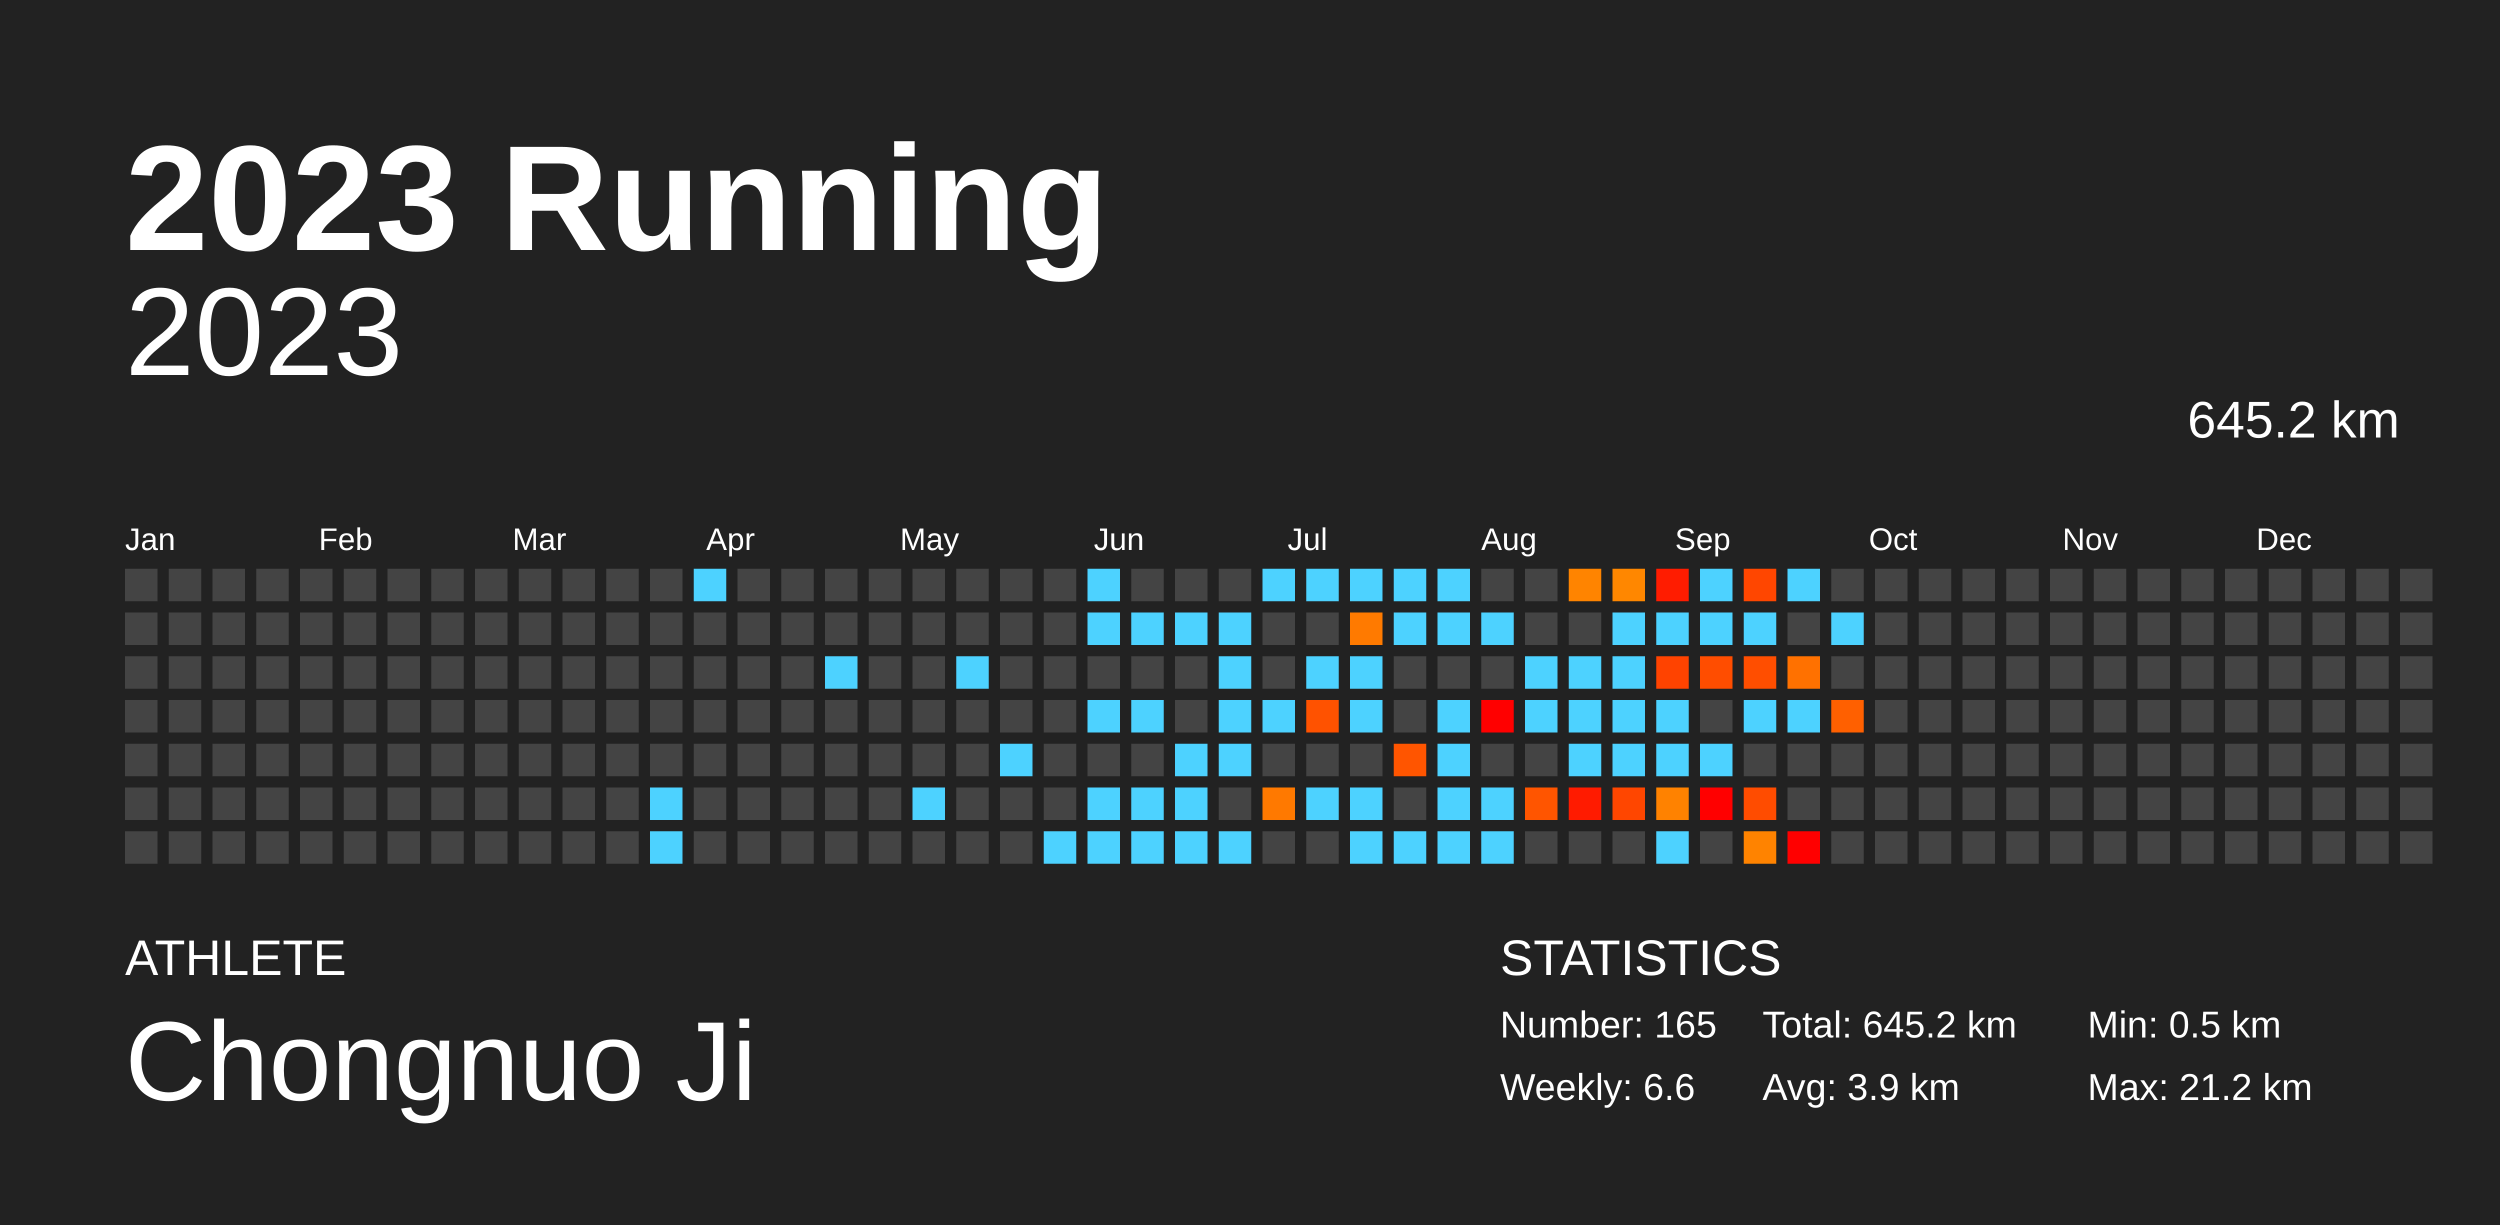
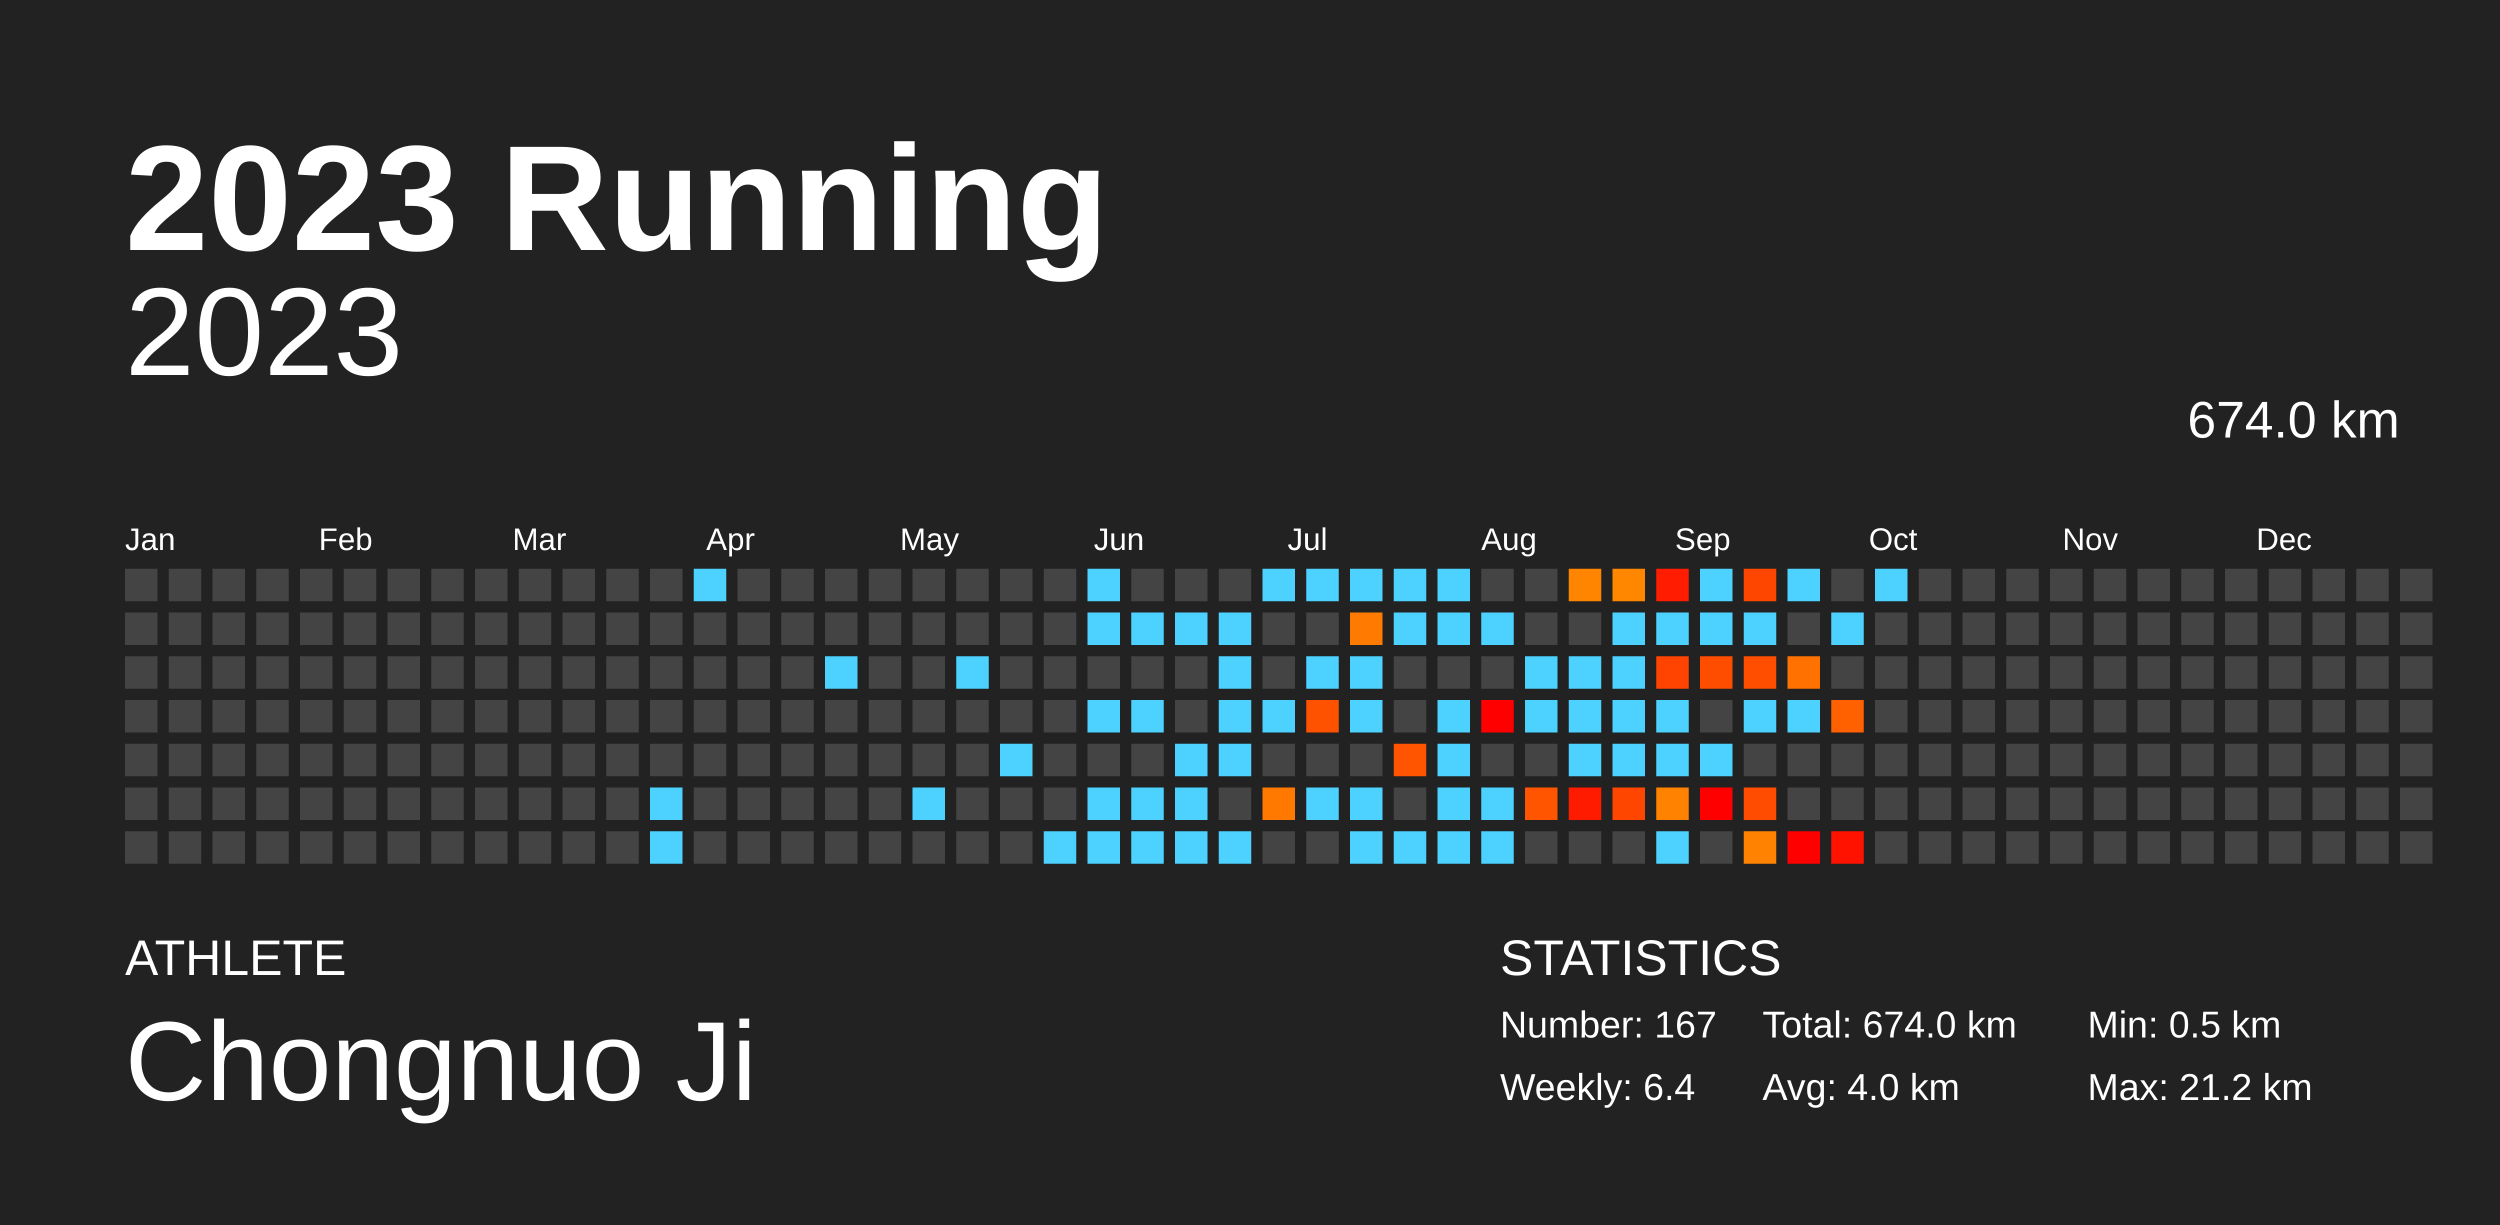
<svg xmlns="http://www.w3.org/2000/svg" baseProfile="full" height="98mm" version="1.1" viewBox="0,0,200,98" width="200mm">
  <defs />
  <rect fill="#222222" height="98" width="200" x="0" y="0" />
  <text fill="#FFFFFF" style="font-size:12px; font-family:Arial; font-weight:bold;" x="10" y="20">2023 Running</text>
  <text fill="#FFFFFF" style="font-size:4px; font-family:Arial" x="10" y="78">ATHLETE</text>
  <text fill="#FFFFFF" style="font-size:9px; font-family:Arial" x="10" y="88">Chongnuo Ji</text>
  <text fill="#FFFFFF" style="font-size:4px; font-family:Arial" x="120" y="78">STATISTICS</text>
-   <text fill="#FFFFFF" style="font-size:3px; font-family:Arial" x="120" y="83">Number: 165</text>
-   <text fill="#FFFFFF" style="font-size:3px; font-family:Arial" x="120" y="88">Weekly: 6.6</text>
-   <text fill="#FFFFFF" style="font-size:3px; font-family:Arial" x="141" y="83">Total: 645.2 km</text>
-   <text fill="#FFFFFF" style="font-size:3px; font-family:Arial" x="141" y="88">Avg: 3.9 km</text>
+   <text fill="#FFFFFF" style="font-size:3px; font-family:Arial" x="120" y="83">Number: 167</text>
+   <text fill="#FFFFFF" style="font-size:3px; font-family:Arial" x="120" y="88">Weekly: 6.4</text>
+   <text fill="#FFFFFF" style="font-size:3px; font-family:Arial" x="141" y="83">Total: 674.0 km</text>
+   <text fill="#FFFFFF" style="font-size:3px; font-family:Arial" x="141" y="88">Avg: 4.0 km</text>
  <text fill="#FFFFFF" style="font-size:3px; font-family:Arial" x="167" y="83">Min: 0.5 km</text>
  <text fill="#FFFFFF" style="font-size:3px; font-family:Arial" x="167" y="88">Max: 21.2 km</text>
  <text alignment-baseline="hanging" fill="#FFFFFF" style="font-size:10.0px; font-family:Arial;" x="10" y="30">2023</text>
-   <text alignment-baseline="hanging" fill="#FFFFFF" style="font-size:4.125px; font-family:Arial;" x="175" y="35">645.2 km</text>
+   <text alignment-baseline="hanging" fill="#FFFFFF" style="font-size:4.125px; font-family:Arial;" x="175" y="35">674.0 km</text>
  <text fill="#FFFFFF" style="font-size:2.5px; font-family:Arial" x="10.0" y="44">Jan</text>
  <text fill="#FFFFFF" style="font-size:2.5px; font-family:Arial" x="25.5" y="44">Feb</text>
  <text fill="#FFFFFF" style="font-size:2.5px; font-family:Arial" x="41.0" y="44">Mar</text>
  <text fill="#FFFFFF" style="font-size:2.5px; font-family:Arial" x="56.5" y="44">Apr</text>
  <text fill="#FFFFFF" style="font-size:2.5px; font-family:Arial" x="72.0" y="44">May</text>
  <text fill="#FFFFFF" style="font-size:2.5px; font-family:Arial" x="87.5" y="44">Jun</text>
  <text fill="#FFFFFF" style="font-size:2.5px; font-family:Arial" x="103.0" y="44">Jul</text>
  <text fill="#FFFFFF" style="font-size:2.5px; font-family:Arial" x="118.5" y="44">Aug</text>
  <text fill="#FFFFFF" style="font-size:2.5px; font-family:Arial" x="134.0" y="44">Sep</text>
  <text fill="#FFFFFF" style="font-size:2.5px; font-family:Arial" x="149.5" y="44">Oct</text>
  <text fill="#FFFFFF" style="font-size:2.5px; font-family:Arial" x="165.0" y="44">Nov</text>
  <text fill="#FFFFFF" style="font-size:2.5px; font-family:Arial" x="180.5" y="44">Dec</text>
  <rect fill="#444444" height="2.6" width="2.6" x="10.0" y="45.5" />
  <rect fill="#444444" height="2.6" width="2.6" x="10.0" y="49.0" />
  <rect fill="#444444" height="2.6" width="2.6" x="10.0" y="52.5" />
  <rect fill="#444444" height="2.6" width="2.6" x="10.0" y="56.0" />
  <rect fill="#444444" height="2.6" width="2.6" x="10.0" y="59.5" />
  <rect fill="#444444" height="2.6" width="2.6" x="10.0" y="63.0" />
  <rect fill="#444444" height="2.6" width="2.6" x="10.0" y="66.5" />
  <rect fill="#444444" height="2.6" width="2.6" x="13.5" y="45.5" />
  <rect fill="#444444" height="2.6" width="2.6" x="13.5" y="49.0" />
  <rect fill="#444444" height="2.6" width="2.6" x="13.5" y="52.5" />
  <rect fill="#444444" height="2.6" width="2.6" x="13.5" y="56.0" />
  <rect fill="#444444" height="2.6" width="2.6" x="13.5" y="59.5" />
  <rect fill="#444444" height="2.6" width="2.6" x="13.5" y="63.0" />
  <rect fill="#444444" height="2.6" width="2.6" x="13.5" y="66.5" />
  <rect fill="#444444" height="2.6" width="2.6" x="17.0" y="45.5" />
  <rect fill="#444444" height="2.6" width="2.6" x="17.0" y="49.0" />
  <rect fill="#444444" height="2.6" width="2.6" x="17.0" y="52.5" />
  <rect fill="#444444" height="2.6" width="2.6" x="17.0" y="56.0" />
  <rect fill="#444444" height="2.6" width="2.6" x="17.0" y="59.5" />
  <rect fill="#444444" height="2.6" width="2.6" x="17.0" y="63.0" />
  <rect fill="#444444" height="2.6" width="2.6" x="17.0" y="66.5" />
  <rect fill="#444444" height="2.6" width="2.6" x="20.5" y="45.5" />
  <rect fill="#444444" height="2.6" width="2.6" x="20.5" y="49.0" />
  <rect fill="#444444" height="2.6" width="2.6" x="20.5" y="52.5" />
  <rect fill="#444444" height="2.6" width="2.6" x="20.5" y="56.0" />
  <rect fill="#444444" height="2.6" width="2.6" x="20.5" y="59.5" />
  <rect fill="#444444" height="2.6" width="2.6" x="20.5" y="63.0" />
  <rect fill="#444444" height="2.6" width="2.6" x="20.5" y="66.5" />
  <rect fill="#444444" height="2.6" width="2.6" x="24.0" y="45.5" />
  <rect fill="#444444" height="2.6" width="2.6" x="24.0" y="49.0" />
  <rect fill="#444444" height="2.6" width="2.6" x="24.0" y="52.5" />
  <rect fill="#444444" height="2.6" width="2.6" x="24.0" y="56.0" />
  <rect fill="#444444" height="2.6" width="2.6" x="24.0" y="59.5" />
  <rect fill="#444444" height="2.6" width="2.6" x="24.0" y="63.0" />
  <rect fill="#444444" height="2.6" width="2.6" x="24.0" y="66.5" />
  <rect fill="#444444" height="2.6" width="2.6" x="27.5" y="45.5" />
  <rect fill="#444444" height="2.6" width="2.6" x="27.5" y="49.0" />
  <rect fill="#444444" height="2.6" width="2.6" x="27.5" y="52.5" />
  <rect fill="#444444" height="2.6" width="2.6" x="27.5" y="56.0" />
  <rect fill="#444444" height="2.6" width="2.6" x="27.5" y="59.5" />
  <rect fill="#444444" height="2.6" width="2.6" x="27.5" y="63.0" />
  <rect fill="#444444" height="2.6" width="2.6" x="27.5" y="66.5" />
  <rect fill="#444444" height="2.6" width="2.6" x="31.0" y="45.5" />
  <rect fill="#444444" height="2.6" width="2.6" x="31.0" y="49.0" />
  <rect fill="#444444" height="2.6" width="2.6" x="31.0" y="52.5" />
  <rect fill="#444444" height="2.6" width="2.6" x="31.0" y="56.0" />
  <rect fill="#444444" height="2.6" width="2.6" x="31.0" y="59.5" />
  <rect fill="#444444" height="2.6" width="2.6" x="31.0" y="63.0" />
  <rect fill="#444444" height="2.6" width="2.6" x="31.0" y="66.5" />
  <rect fill="#444444" height="2.6" width="2.6" x="34.5" y="45.5" />
  <rect fill="#444444" height="2.6" width="2.6" x="34.5" y="49.0" />
  <rect fill="#444444" height="2.6" width="2.6" x="34.5" y="52.5" />
  <rect fill="#444444" height="2.6" width="2.6" x="34.5" y="56.0" />
  <rect fill="#444444" height="2.6" width="2.6" x="34.5" y="59.5" />
  <rect fill="#444444" height="2.6" width="2.6" x="34.5" y="63.0" />
  <rect fill="#444444" height="2.6" width="2.6" x="34.5" y="66.5" />
  <rect fill="#444444" height="2.6" width="2.6" x="38.0" y="45.5" />
  <rect fill="#444444" height="2.6" width="2.6" x="38.0" y="49.0" />
  <rect fill="#444444" height="2.6" width="2.6" x="38.0" y="52.5" />
  <rect fill="#444444" height="2.6" width="2.6" x="38.0" y="56.0" />
  <rect fill="#444444" height="2.6" width="2.6" x="38.0" y="59.5" />
  <rect fill="#444444" height="2.6" width="2.6" x="38.0" y="63.0" />
  <rect fill="#444444" height="2.6" width="2.6" x="38.0" y="66.5" />
  <rect fill="#444444" height="2.6" width="2.6" x="41.5" y="45.5" />
  <rect fill="#444444" height="2.6" width="2.6" x="41.5" y="49.0" />
  <rect fill="#444444" height="2.6" width="2.6" x="41.5" y="52.5" />
  <rect fill="#444444" height="2.6" width="2.6" x="41.5" y="56.0" />
  <rect fill="#444444" height="2.6" width="2.6" x="41.5" y="59.5" />
  <rect fill="#444444" height="2.6" width="2.6" x="41.5" y="63.0" />
  <rect fill="#444444" height="2.6" width="2.6" x="41.5" y="66.5" />
  <rect fill="#444444" height="2.6" width="2.6" x="45.0" y="45.5" />
  <rect fill="#444444" height="2.6" width="2.6" x="45.0" y="49.0" />
  <rect fill="#444444" height="2.6" width="2.6" x="45.0" y="52.5" />
  <rect fill="#444444" height="2.6" width="2.6" x="45.0" y="56.0" />
  <rect fill="#444444" height="2.6" width="2.6" x="45.0" y="59.5" />
  <rect fill="#444444" height="2.6" width="2.6" x="45.0" y="63.0" />
  <rect fill="#444444" height="2.6" width="2.6" x="45.0" y="66.5" />
  <rect fill="#444444" height="2.6" width="2.6" x="48.5" y="45.5" />
  <rect fill="#444444" height="2.6" width="2.6" x="48.5" y="49.0" />
  <rect fill="#444444" height="2.6" width="2.6" x="48.5" y="52.5" />
  <rect fill="#444444" height="2.6" width="2.6" x="48.5" y="56.0" />
  <rect fill="#444444" height="2.6" width="2.6" x="48.5" y="59.5" />
  <rect fill="#444444" height="2.6" width="2.6" x="48.5" y="63.0" />
  <rect fill="#444444" height="2.6" width="2.6" x="48.5" y="66.5" />
  <rect fill="#444444" height="2.6" width="2.6" x="52.0" y="45.5" />
  <rect fill="#444444" height="2.6" width="2.6" x="52.0" y="49.0" />
  <rect fill="#444444" height="2.6" width="2.6" x="52.0" y="52.5" />
  <rect fill="#444444" height="2.6" width="2.6" x="52.0" y="56.0" />
  <rect fill="#444444" height="2.6" width="2.6" x="52.0" y="59.5" />
  <rect fill="#4dd2ff" height="2.6" width="2.6" x="52.0" y="63.0" />
  <rect fill="#4dd2ff" height="2.6" width="2.6" x="52.0" y="66.5" />
  <rect fill="#4dd2ff" height="2.6" width="2.6" x="55.5" y="45.5" />
  <rect fill="#444444" height="2.6" width="2.6" x="55.5" y="49.0" />
  <rect fill="#444444" height="2.6" width="2.6" x="55.5" y="52.5" />
  <rect fill="#444444" height="2.6" width="2.6" x="55.5" y="56.0" />
  <rect fill="#444444" height="2.6" width="2.6" x="55.5" y="59.5" />
  <rect fill="#444444" height="2.6" width="2.6" x="55.5" y="63.0" />
  <rect fill="#444444" height="2.6" width="2.6" x="55.5" y="66.5" />
  <rect fill="#444444" height="2.6" width="2.6" x="59.0" y="45.5" />
  <rect fill="#444444" height="2.6" width="2.6" x="59.0" y="49.0" />
  <rect fill="#444444" height="2.6" width="2.6" x="59.0" y="52.5" />
  <rect fill="#444444" height="2.6" width="2.6" x="59.0" y="56.0" />
  <rect fill="#444444" height="2.6" width="2.6" x="59.0" y="59.5" />
  <rect fill="#444444" height="2.6" width="2.6" x="59.0" y="63.0" />
  <rect fill="#444444" height="2.6" width="2.6" x="59.0" y="66.5" />
  <rect fill="#444444" height="2.6" width="2.6" x="62.5" y="45.5" />
  <rect fill="#444444" height="2.6" width="2.6" x="62.5" y="49.0" />
  <rect fill="#444444" height="2.6" width="2.6" x="62.5" y="52.5" />
  <rect fill="#444444" height="2.6" width="2.6" x="62.5" y="56.0" />
  <rect fill="#444444" height="2.6" width="2.6" x="62.5" y="59.5" />
  <rect fill="#444444" height="2.6" width="2.6" x="62.5" y="63.0" />
  <rect fill="#444444" height="2.6" width="2.6" x="62.5" y="66.5" />
  <rect fill="#444444" height="2.6" width="2.6" x="66.0" y="45.5" />
  <rect fill="#444444" height="2.6" width="2.6" x="66.0" y="49.0" />
  <rect fill="#4dd2ff" height="2.6" width="2.6" x="66.0" y="52.5" />
  <rect fill="#444444" height="2.6" width="2.6" x="66.0" y="56.0" />
  <rect fill="#444444" height="2.6" width="2.6" x="66.0" y="59.5" />
  <rect fill="#444444" height="2.6" width="2.6" x="66.0" y="63.0" />
  <rect fill="#444444" height="2.6" width="2.6" x="66.0" y="66.5" />
  <rect fill="#444444" height="2.6" width="2.6" x="69.5" y="45.5" />
  <rect fill="#444444" height="2.6" width="2.6" x="69.5" y="49.0" />
  <rect fill="#444444" height="2.6" width="2.6" x="69.5" y="52.5" />
  <rect fill="#444444" height="2.6" width="2.6" x="69.5" y="56.0" />
  <rect fill="#444444" height="2.6" width="2.6" x="69.5" y="59.5" />
  <rect fill="#444444" height="2.6" width="2.6" x="69.5" y="63.0" />
  <rect fill="#444444" height="2.6" width="2.6" x="69.5" y="66.5" />
  <rect fill="#444444" height="2.6" width="2.6" x="73.0" y="45.5" />
  <rect fill="#444444" height="2.6" width="2.6" x="73.0" y="49.0" />
  <rect fill="#444444" height="2.6" width="2.6" x="73.0" y="52.5" />
  <rect fill="#444444" height="2.6" width="2.6" x="73.0" y="56.0" />
  <rect fill="#444444" height="2.6" width="2.6" x="73.0" y="59.5" />
  <rect fill="#4dd2ff" height="2.6" width="2.6" x="73.0" y="63.0" />
  <rect fill="#444444" height="2.6" width="2.6" x="73.0" y="66.5" />
  <rect fill="#444444" height="2.6" width="2.6" x="76.5" y="45.5" />
  <rect fill="#444444" height="2.6" width="2.6" x="76.5" y="49.0" />
  <rect fill="#4dd2ff" height="2.6" width="2.6" x="76.5" y="52.5" />
  <rect fill="#444444" height="2.6" width="2.6" x="76.5" y="56.0" />
  <rect fill="#444444" height="2.6" width="2.6" x="76.5" y="59.5" />
  <rect fill="#444444" height="2.6" width="2.6" x="76.5" y="63.0" />
  <rect fill="#444444" height="2.6" width="2.6" x="76.5" y="66.5" />
  <rect fill="#444444" height="2.6" width="2.6" x="80.0" y="45.5" />
  <rect fill="#444444" height="2.6" width="2.6" x="80.0" y="49.0" />
  <rect fill="#444444" height="2.6" width="2.6" x="80.0" y="52.5" />
  <rect fill="#444444" height="2.6" width="2.6" x="80.0" y="56.0" />
  <rect fill="#4dd2ff" height="2.6" width="2.6" x="80.0" y="59.5" />
  <rect fill="#444444" height="2.6" width="2.6" x="80.0" y="63.0" />
  <rect fill="#444444" height="2.6" width="2.6" x="80.0" y="66.5" />
  <rect fill="#444444" height="2.6" width="2.6" x="83.5" y="45.5" />
  <rect fill="#444444" height="2.6" width="2.6" x="83.5" y="49.0" />
  <rect fill="#444444" height="2.6" width="2.6" x="83.5" y="52.5" />
  <rect fill="#444444" height="2.6" width="2.6" x="83.5" y="56.0" />
  <rect fill="#444444" height="2.6" width="2.6" x="83.5" y="59.5" />
  <rect fill="#444444" height="2.6" width="2.6" x="83.5" y="63.0" />
  <rect fill="#4dd2ff" height="2.6" width="2.6" x="83.5" y="66.5" />
  <rect fill="#4dd2ff" height="2.6" width="2.6" x="87.0" y="45.5" />
  <rect fill="#4dd2ff" height="2.6" width="2.6" x="87.0" y="49.0" />
  <rect fill="#444444" height="2.6" width="2.6" x="87.0" y="52.5" />
  <rect fill="#4dd2ff" height="2.6" width="2.6" x="87.0" y="56.0" />
  <rect fill="#444444" height="2.6" width="2.6" x="87.0" y="59.5" />
  <rect fill="#4dd2ff" height="2.6" width="2.6" x="87.0" y="63.0" />
  <rect fill="#4dd2ff" height="2.6" width="2.6" x="87.0" y="66.5" />
  <rect fill="#444444" height="2.6" width="2.6" x="90.5" y="45.5" />
  <rect fill="#4dd2ff" height="2.6" width="2.6" x="90.5" y="49.0" />
  <rect fill="#444444" height="2.6" width="2.6" x="90.5" y="52.5" />
  <rect fill="#4dd2ff" height="2.6" width="2.6" x="90.5" y="56.0" />
  <rect fill="#444444" height="2.6" width="2.6" x="90.5" y="59.5" />
  <rect fill="#4dd2ff" height="2.6" width="2.6" x="90.5" y="63.0" />
  <rect fill="#4dd2ff" height="2.6" width="2.6" x="90.5" y="66.5" />
  <rect fill="#444444" height="2.6" width="2.6" x="94.0" y="45.5" />
  <rect fill="#4dd2ff" height="2.6" width="2.6" x="94.0" y="49.0" />
  <rect fill="#444444" height="2.6" width="2.6" x="94.0" y="52.5" />
  <rect fill="#444444" height="2.6" width="2.6" x="94.0" y="56.0" />
  <rect fill="#4dd2ff" height="2.6" width="2.6" x="94.0" y="59.5" />
  <rect fill="#4dd2ff" height="2.6" width="2.6" x="94.0" y="63.0" />
  <rect fill="#4dd2ff" height="2.6" width="2.6" x="94.0" y="66.5" />
  <rect fill="#444444" height="2.6" width="2.6" x="97.5" y="45.5" />
  <rect fill="#4dd2ff" height="2.6" width="2.6" x="97.5" y="49.0" />
  <rect fill="#4dd2ff" height="2.6" width="2.6" x="97.5" y="52.5" />
  <rect fill="#4dd2ff" height="2.6" width="2.6" x="97.5" y="56.0" />
  <rect fill="#4dd2ff" height="2.6" width="2.6" x="97.5" y="59.5" />
  <rect fill="#444444" height="2.6" width="2.6" x="97.5" y="63.0" />
  <rect fill="#4dd2ff" height="2.6" width="2.6" x="97.5" y="66.5" />
  <rect fill="#4dd2ff" height="2.6" width="2.6" x="101.0" y="45.5" />
  <rect fill="#444444" height="2.6" width="2.6" x="101.0" y="49.0" />
  <rect fill="#444444" height="2.6" width="2.6" x="101.0" y="52.5" />
  <rect fill="#4dd2ff" height="2.6" width="2.6" x="101.0" y="56.0" />
  <rect fill="#444444" height="2.6" width="2.6" x="101.0" y="59.5" />
  <rect fill="#ff7900" height="2.6" width="2.6" x="101.0" y="63.0" />
  <rect fill="#444444" height="2.6" width="2.6" x="101.0" y="66.5" />
  <rect fill="#4dd2ff" height="2.6" width="2.6" x="104.5" y="45.5" />
  <rect fill="#444444" height="2.6" width="2.6" x="104.5" y="49.0" />
  <rect fill="#4dd2ff" height="2.6" width="2.6" x="104.5" y="52.5" />
  <rect fill="#ff5200" height="2.6" width="2.6" x="104.5" y="56.0" />
  <rect fill="#444444" height="2.6" width="2.6" x="104.5" y="59.5" />
  <rect fill="#4dd2ff" height="2.6" width="2.6" x="104.5" y="63.0" />
  <rect fill="#444444" height="2.6" width="2.6" x="104.5" y="66.5" />
  <rect fill="#4dd2ff" height="2.6" width="2.6" x="108.0" y="45.5" />
  <rect fill="#ff7a00" height="2.6" width="2.6" x="108.0" y="49.0" />
  <rect fill="#4dd2ff" height="2.6" width="2.6" x="108.0" y="52.5" />
  <rect fill="#4dd2ff" height="2.6" width="2.6" x="108.0" y="56.0" />
  <rect fill="#444444" height="2.6" width="2.6" x="108.0" y="59.5" />
  <rect fill="#4dd2ff" height="2.6" width="2.6" x="108.0" y="63.0" />
  <rect fill="#4dd2ff" height="2.6" width="2.6" x="108.0" y="66.5" />
  <rect fill="#4dd2ff" height="2.6" width="2.6" x="111.5" y="45.5" />
  <rect fill="#4dd2ff" height="2.6" width="2.6" x="111.5" y="49.0" />
  <rect fill="#444444" height="2.6" width="2.6" x="111.5" y="52.5" />
  <rect fill="#444444" height="2.6" width="2.6" x="111.5" y="56.0" />
  <rect fill="#ff5500" height="2.6" width="2.6" x="111.5" y="59.5" />
  <rect fill="#444444" height="2.6" width="2.6" x="111.5" y="63.0" />
  <rect fill="#4dd2ff" height="2.6" width="2.6" x="111.5" y="66.5" />
  <rect fill="#4dd2ff" height="2.6" width="2.6" x="115.0" y="45.5" />
  <rect fill="#4dd2ff" height="2.6" width="2.6" x="115.0" y="49.0" />
  <rect fill="#444444" height="2.6" width="2.6" x="115.0" y="52.5" />
  <rect fill="#4dd2ff" height="2.6" width="2.6" x="115.0" y="56.0" />
  <rect fill="#4dd2ff" height="2.6" width="2.6" x="115.0" y="59.5" />
  <rect fill="#4dd2ff" height="2.6" width="2.6" x="115.0" y="63.0" />
  <rect fill="#4dd2ff" height="2.6" width="2.6" x="115.0" y="66.5" />
  <rect fill="#444444" height="2.6" width="2.6" x="118.5" y="45.5" />
  <rect fill="#4dd2ff" height="2.6" width="2.6" x="118.5" y="49.0" />
  <rect fill="#444444" height="2.6" width="2.6" x="118.5" y="52.5" />
  <rect fill="red" height="2.6" width="2.6" x="118.5" y="56.0" />
  <rect fill="#444444" height="2.6" width="2.6" x="118.5" y="59.5" />
  <rect fill="#4dd2ff" height="2.6" width="2.6" x="118.5" y="63.0" />
  <rect fill="#4dd2ff" height="2.6" width="2.6" x="118.5" y="66.5" />
  <rect fill="#444444" height="2.6" width="2.6" x="122.0" y="45.5" />
  <rect fill="#444444" height="2.6" width="2.6" x="122.0" y="49.0" />
  <rect fill="#4dd2ff" height="2.6" width="2.6" x="122.0" y="52.5" />
  <rect fill="#4dd2ff" height="2.6" width="2.6" x="122.0" y="56.0" />
  <rect fill="#444444" height="2.6" width="2.6" x="122.0" y="59.5" />
  <rect fill="#ff5500" height="2.6" width="2.6" x="122.0" y="63.0" />
  <rect fill="#444444" height="2.6" width="2.6" x="122.0" y="66.5" />
  <rect fill="#ff8400" height="2.6" width="2.6" x="125.5" y="45.5" />
  <rect fill="#444444" height="2.6" width="2.6" x="125.5" y="49.0" />
  <rect fill="#4dd2ff" height="2.6" width="2.6" x="125.5" y="52.5" />
  <rect fill="#4dd2ff" height="2.6" width="2.6" x="125.5" y="56.0" />
  <rect fill="#4dd2ff" height="2.6" width="2.6" x="125.5" y="59.5" />
  <rect fill="#ff1b00" height="2.6" width="2.6" x="125.5" y="63.0" />
  <rect fill="#444444" height="2.6" width="2.6" x="125.5" y="66.5" />
  <rect fill="#ff8700" height="2.6" width="2.6" x="129.0" y="45.5" />
  <rect fill="#4dd2ff" height="2.6" width="2.6" x="129.0" y="49.0" />
  <rect fill="#4dd2ff" height="2.6" width="2.6" x="129.0" y="52.5" />
  <rect fill="#4dd2ff" height="2.6" width="2.6" x="129.0" y="56.0" />
  <rect fill="#4dd2ff" height="2.6" width="2.6" x="129.0" y="59.5" />
  <rect fill="#ff4600" height="2.6" width="2.6" x="129.0" y="63.0" />
  <rect fill="#444444" height="2.6" width="2.6" x="129.0" y="66.5" />
  <rect fill="#ff1c00" height="2.6" width="2.6" x="132.5" y="45.5" />
  <rect fill="#4dd2ff" height="2.6" width="2.6" x="132.5" y="49.0" />
  <rect fill="#ff4300" height="2.6" width="2.6" x="132.5" y="52.5" />
  <rect fill="#4dd2ff" height="2.6" width="2.6" x="132.5" y="56.0" />
  <rect fill="#4dd2ff" height="2.6" width="2.6" x="132.5" y="59.5" />
  <rect fill="#ff8200" height="2.6" width="2.6" x="132.5" y="63.0" />
  <rect fill="#4dd2ff" height="2.6" width="2.6" x="132.5" y="66.5" />
  <rect fill="#4dd2ff" height="2.6" width="2.6" x="136.0" y="45.5" />
  <rect fill="#4dd2ff" height="2.6" width="2.6" x="136.0" y="49.0" />
  <rect fill="#ff4d00" height="2.6" width="2.6" x="136.0" y="52.5" />
  <rect fill="#444444" height="2.6" width="2.6" x="136.0" y="56.0" />
  <rect fill="#4dd2ff" height="2.6" width="2.6" x="136.0" y="59.5" />
  <rect fill="red" height="2.6" width="2.6" x="136.0" y="63.0" />
  <rect fill="#444444" height="2.6" width="2.6" x="136.0" y="66.5" />
  <rect fill="#ff4600" height="2.6" width="2.6" x="139.5" y="45.5" />
  <rect fill="#4dd2ff" height="2.6" width="2.6" x="139.5" y="49.0" />
  <rect fill="#ff4e00" height="2.6" width="2.6" x="139.5" y="52.5" />
  <rect fill="#4dd2ff" height="2.6" width="2.6" x="139.5" y="56.0" />
  <rect fill="#444444" height="2.6" width="2.6" x="139.5" y="59.5" />
  <rect fill="#ff4c00" height="2.6" width="2.6" x="139.5" y="63.0" />
  <rect fill="#ff8300" height="2.6" width="2.6" x="139.5" y="66.5" />
  <rect fill="#4dd2ff" height="2.6" width="2.6" x="143.0" y="45.5" />
  <rect fill="#444444" height="2.6" width="2.6" x="143.0" y="49.0" />
  <rect fill="#ff7100" height="2.6" width="2.6" x="143.0" y="52.5" />
  <rect fill="#4dd2ff" height="2.6" width="2.6" x="143.0" y="56.0" />
  <rect fill="#444444" height="2.6" width="2.6" x="143.0" y="59.5" />
  <rect fill="#444444" height="2.6" width="2.6" x="143.0" y="63.0" />
  <rect fill="red" height="2.6" width="2.6" x="143.0" y="66.5" />
  <rect fill="#444444" height="2.6" width="2.6" x="146.5" y="45.5" />
  <rect fill="#4dd2ff" height="2.6" width="2.6" x="146.5" y="49.0" />
  <rect fill="#444444" height="2.6" width="2.6" x="146.5" y="52.5" />
  <rect fill="#ff6000" height="2.6" width="2.6" x="146.5" y="56.0" />
  <rect fill="#444444" height="2.6" width="2.6" x="146.5" y="59.5" />
  <rect fill="#444444" height="2.6" width="2.6" x="146.5" y="63.0" />
-   <rect fill="#444444" height="2.6" width="2.6" x="146.5" y="66.5" />
-   <rect fill="#444444" height="2.6" width="2.6" x="150.0" y="45.5" />
+   <rect fill="#ff1300" height="2.6" width="2.6" x="146.5" y="66.5" />
+   <rect fill="#4dd2ff" height="2.6" width="2.6" x="150.0" y="45.5" />
  <rect fill="#444444" height="2.6" width="2.6" x="150.0" y="49.0" />
  <rect fill="#444444" height="2.6" width="2.6" x="150.0" y="52.5" />
  <rect fill="#444444" height="2.6" width="2.6" x="150.0" y="56.0" />
  <rect fill="#444444" height="2.6" width="2.6" x="150.0" y="59.5" />
  <rect fill="#444444" height="2.6" width="2.6" x="150.0" y="63.0" />
  <rect fill="#444444" height="2.6" width="2.6" x="150.0" y="66.5" />
  <rect fill="#444444" height="2.6" width="2.6" x="153.5" y="45.5" />
  <rect fill="#444444" height="2.6" width="2.6" x="153.5" y="49.0" />
  <rect fill="#444444" height="2.6" width="2.6" x="153.5" y="52.5" />
  <rect fill="#444444" height="2.6" width="2.6" x="153.5" y="56.0" />
  <rect fill="#444444" height="2.6" width="2.6" x="153.5" y="59.5" />
  <rect fill="#444444" height="2.6" width="2.6" x="153.5" y="63.0" />
  <rect fill="#444444" height="2.6" width="2.6" x="153.5" y="66.5" />
  <rect fill="#444444" height="2.6" width="2.6" x="157.0" y="45.5" />
  <rect fill="#444444" height="2.6" width="2.6" x="157.0" y="49.0" />
  <rect fill="#444444" height="2.6" width="2.6" x="157.0" y="52.5" />
  <rect fill="#444444" height="2.6" width="2.6" x="157.0" y="56.0" />
  <rect fill="#444444" height="2.6" width="2.6" x="157.0" y="59.5" />
  <rect fill="#444444" height="2.6" width="2.6" x="157.0" y="63.0" />
  <rect fill="#444444" height="2.6" width="2.6" x="157.0" y="66.5" />
  <rect fill="#444444" height="2.6" width="2.6" x="160.5" y="45.5" />
  <rect fill="#444444" height="2.6" width="2.6" x="160.5" y="49.0" />
  <rect fill="#444444" height="2.6" width="2.6" x="160.5" y="52.5" />
  <rect fill="#444444" height="2.6" width="2.6" x="160.5" y="56.0" />
  <rect fill="#444444" height="2.6" width="2.6" x="160.5" y="59.5" />
  <rect fill="#444444" height="2.6" width="2.6" x="160.5" y="63.0" />
  <rect fill="#444444" height="2.6" width="2.6" x="160.5" y="66.5" />
  <rect fill="#444444" height="2.6" width="2.6" x="164.0" y="45.5" />
  <rect fill="#444444" height="2.6" width="2.6" x="164.0" y="49.0" />
  <rect fill="#444444" height="2.6" width="2.6" x="164.0" y="52.5" />
  <rect fill="#444444" height="2.6" width="2.6" x="164.0" y="56.0" />
  <rect fill="#444444" height="2.6" width="2.6" x="164.0" y="59.5" />
  <rect fill="#444444" height="2.6" width="2.6" x="164.0" y="63.0" />
  <rect fill="#444444" height="2.6" width="2.6" x="164.0" y="66.5" />
  <rect fill="#444444" height="2.6" width="2.6" x="167.5" y="45.5" />
  <rect fill="#444444" height="2.6" width="2.6" x="167.5" y="49.0" />
  <rect fill="#444444" height="2.6" width="2.6" x="167.5" y="52.5" />
  <rect fill="#444444" height="2.6" width="2.6" x="167.5" y="56.0" />
  <rect fill="#444444" height="2.6" width="2.6" x="167.5" y="59.5" />
  <rect fill="#444444" height="2.6" width="2.6" x="167.5" y="63.0" />
  <rect fill="#444444" height="2.6" width="2.6" x="167.5" y="66.5" />
  <rect fill="#444444" height="2.6" width="2.6" x="171.0" y="45.5" />
  <rect fill="#444444" height="2.6" width="2.6" x="171.0" y="49.0" />
  <rect fill="#444444" height="2.6" width="2.6" x="171.0" y="52.5" />
  <rect fill="#444444" height="2.6" width="2.6" x="171.0" y="56.0" />
  <rect fill="#444444" height="2.6" width="2.6" x="171.0" y="59.5" />
  <rect fill="#444444" height="2.6" width="2.6" x="171.0" y="63.0" />
  <rect fill="#444444" height="2.6" width="2.6" x="171.0" y="66.5" />
  <rect fill="#444444" height="2.6" width="2.6" x="174.5" y="45.5" />
  <rect fill="#444444" height="2.6" width="2.6" x="174.5" y="49.0" />
  <rect fill="#444444" height="2.6" width="2.6" x="174.5" y="52.5" />
  <rect fill="#444444" height="2.6" width="2.6" x="174.5" y="56.0" />
  <rect fill="#444444" height="2.6" width="2.6" x="174.5" y="59.5" />
  <rect fill="#444444" height="2.6" width="2.6" x="174.5" y="63.0" />
  <rect fill="#444444" height="2.6" width="2.6" x="174.5" y="66.5" />
  <rect fill="#444444" height="2.6" width="2.6" x="178.0" y="45.5" />
  <rect fill="#444444" height="2.6" width="2.6" x="178.0" y="49.0" />
  <rect fill="#444444" height="2.6" width="2.6" x="178.0" y="52.5" />
  <rect fill="#444444" height="2.6" width="2.6" x="178.0" y="56.0" />
  <rect fill="#444444" height="2.6" width="2.6" x="178.0" y="59.5" />
  <rect fill="#444444" height="2.6" width="2.6" x="178.0" y="63.0" />
  <rect fill="#444444" height="2.6" width="2.6" x="178.0" y="66.5" />
  <rect fill="#444444" height="2.6" width="2.6" x="181.5" y="45.5" />
  <rect fill="#444444" height="2.6" width="2.6" x="181.5" y="49.0" />
  <rect fill="#444444" height="2.6" width="2.6" x="181.5" y="52.5" />
  <rect fill="#444444" height="2.6" width="2.6" x="181.5" y="56.0" />
  <rect fill="#444444" height="2.6" width="2.6" x="181.5" y="59.5" />
  <rect fill="#444444" height="2.6" width="2.6" x="181.5" y="63.0" />
  <rect fill="#444444" height="2.6" width="2.6" x="181.5" y="66.5" />
  <rect fill="#444444" height="2.6" width="2.6" x="185.0" y="45.5" />
  <rect fill="#444444" height="2.6" width="2.6" x="185.0" y="49.0" />
  <rect fill="#444444" height="2.6" width="2.6" x="185.0" y="52.5" />
  <rect fill="#444444" height="2.6" width="2.6" x="185.0" y="56.0" />
  <rect fill="#444444" height="2.6" width="2.6" x="185.0" y="59.5" />
  <rect fill="#444444" height="2.6" width="2.6" x="185.0" y="63.0" />
  <rect fill="#444444" height="2.6" width="2.6" x="185.0" y="66.5" />
  <rect fill="#444444" height="2.6" width="2.6" x="188.5" y="45.5" />
  <rect fill="#444444" height="2.6" width="2.6" x="188.5" y="49.0" />
  <rect fill="#444444" height="2.6" width="2.6" x="188.5" y="52.5" />
  <rect fill="#444444" height="2.6" width="2.6" x="188.5" y="56.0" />
  <rect fill="#444444" height="2.6" width="2.6" x="188.5" y="59.5" />
  <rect fill="#444444" height="2.6" width="2.6" x="188.5" y="63.0" />
  <rect fill="#444444" height="2.6" width="2.6" x="188.5" y="66.5" />
  <rect fill="#444444" height="2.6" width="2.6" x="192.0" y="45.5" />
  <rect fill="#444444" height="2.6" width="2.6" x="192.0" y="49.0" />
  <rect fill="#444444" height="2.6" width="2.6" x="192.0" y="52.5" />
  <rect fill="#444444" height="2.6" width="2.6" x="192.0" y="56.0" />
  <rect fill="#444444" height="2.6" width="2.6" x="192.0" y="59.5" />
  <rect fill="#444444" height="2.6" width="2.6" x="192.0" y="63.0" />
  <rect fill="#444444" height="2.6" width="2.6" x="192.0" y="66.5" />
</svg>
